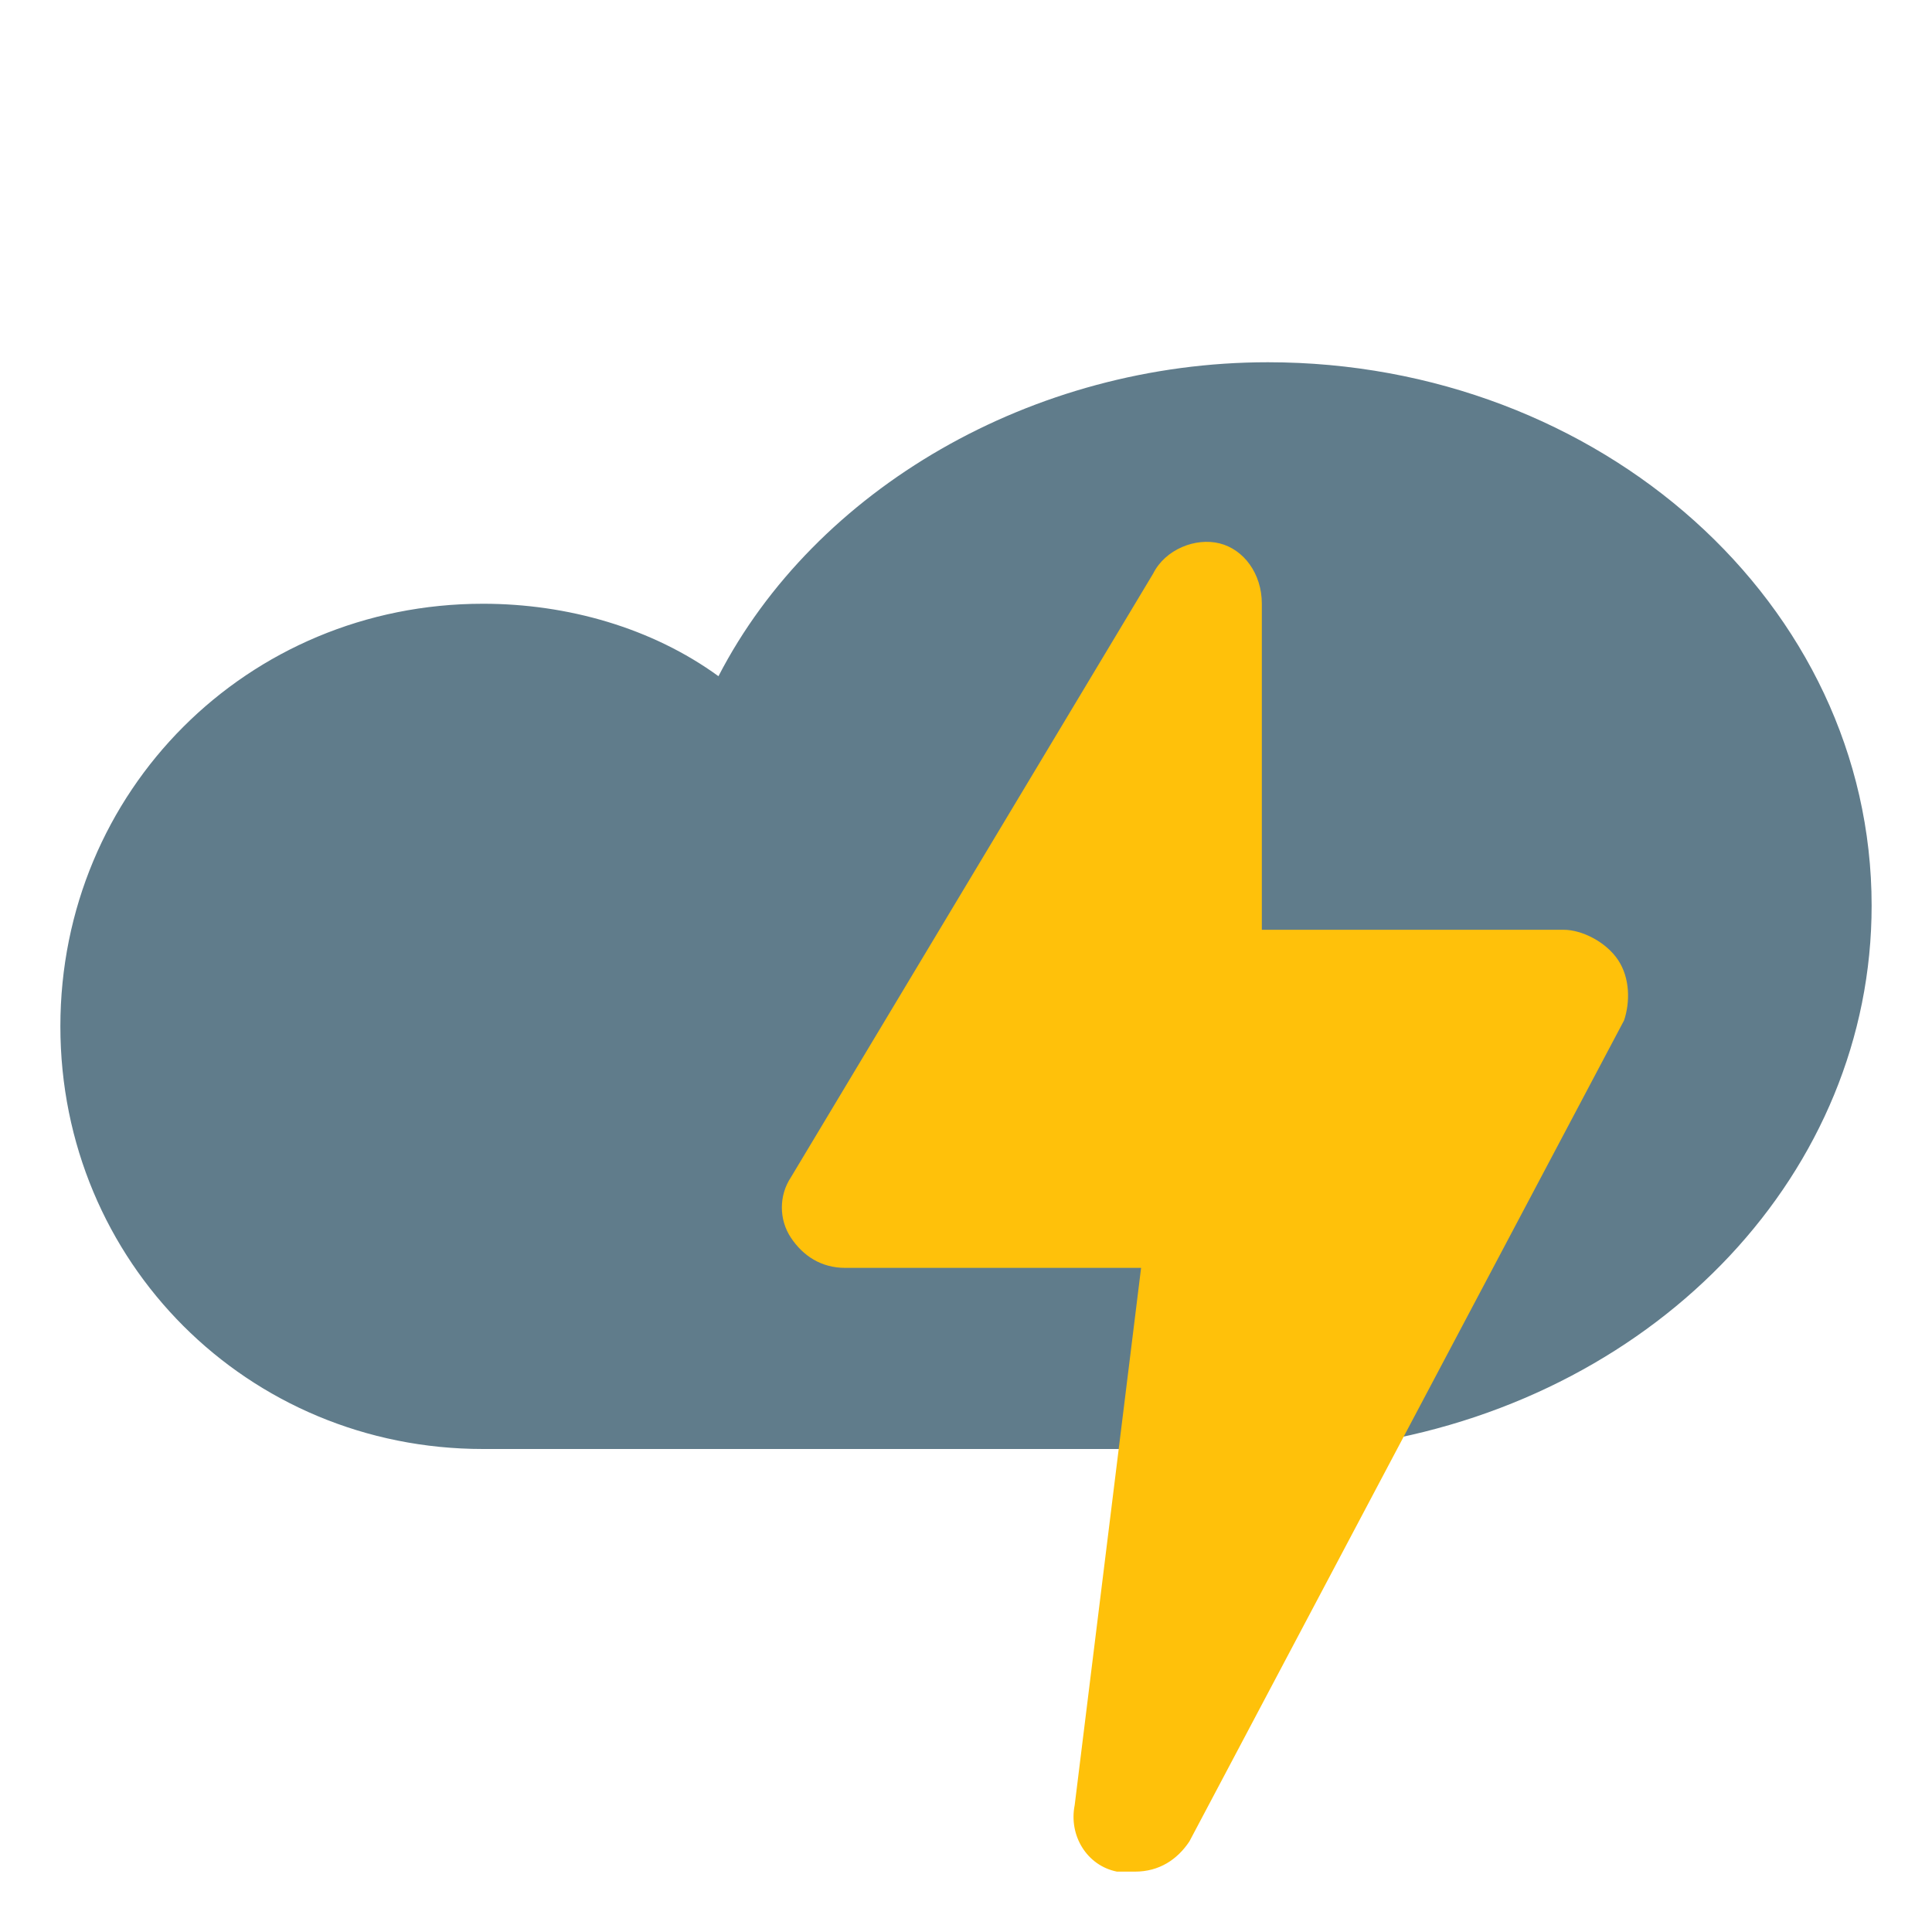
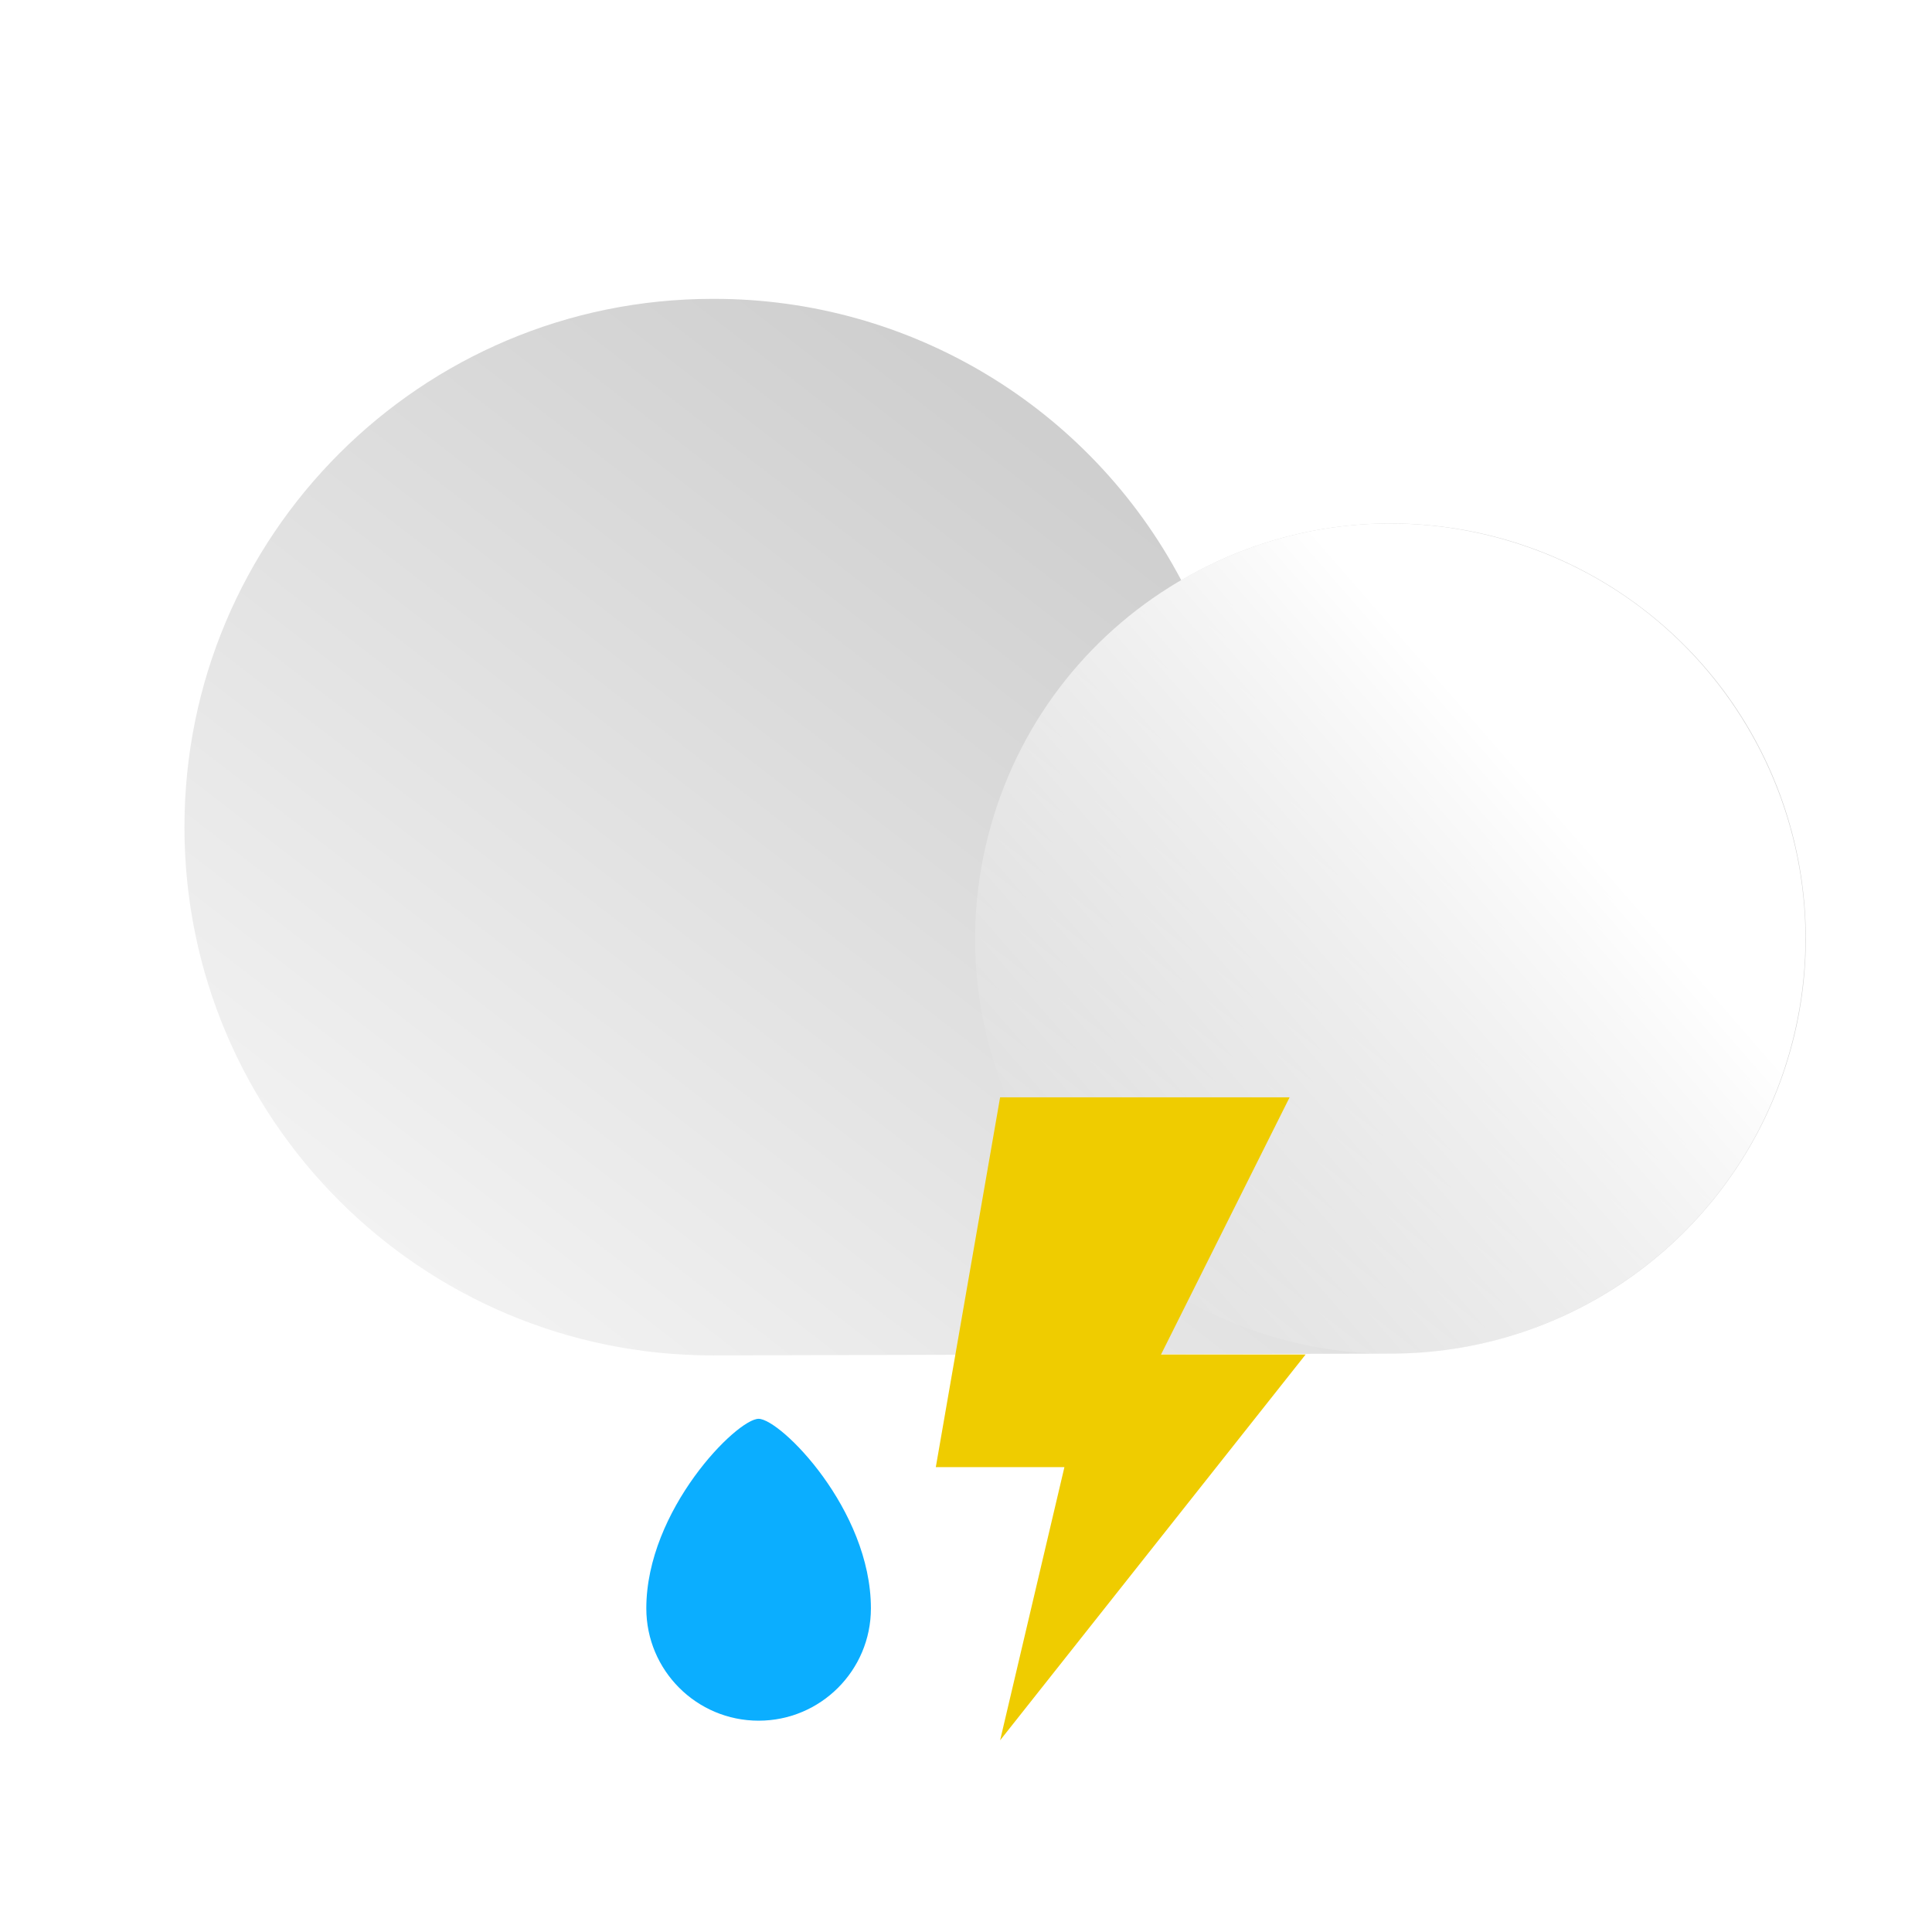
- <svg xmlns="http://www.w3.org/2000/svg" width="800px" height="800px" viewBox="0 0 32 32" enable-background="new 0 0 32 32" version="1.1" xml:space="preserve">
-   <g id="Layer_2" />
-   <g id="Layer_3" />
-   <g id="Layer_4" />
-   <g id="Layer_5" />
-   <g id="Layer_6" />
-   <g id="Layer_7" />
-   <g id="Layer_8" />
-   <g id="Layer_9" />
-   <g id="Layer_10" />
-   <g id="Layer_11" />
-   <g id="Layer_12" />
-   <g id="Layer_13" />
-   <g id="Layer_14" />
-   <g id="Layer_15" />
-   <g id="Layer_16">
-     <g>
-       <path d="M31,15c0,4.4-3.5,8.1-8.3,8.9c0,0-0.1,0-0.1,0L19.7,24H8c-3.9,0-7-3.1-7-7s3.1-7,7-7    c1.4,0,2.8,0.4,3.9,1.2C13.5,8.1,17.1,6,21,6C26.5,6,31,10,31,15z" fill="#607C8B" />
-     </g>
-     <g>
-       <path d="M26.9,16.9l-7.2,13.6c-0.2,0.3-0.5,0.5-0.9,0.5c-0.1,0-0.2,0-0.3,0c-0.5-0.1-0.8-0.6-0.7-1.1l1.1-8.9H14    c-0.4,0-0.7-0.2-0.9-0.5c-0.2-0.3-0.2-0.7,0-1l6-10c0.2-0.4,0.7-0.6,1.1-0.5c0.4,0.1,0.7,0.5,0.7,1v5.4h5c0.3,0,0.7,0.2,0.9,0.5    S27,16.6,26.9,16.9z" fill="#FFC10A" />
-     </g>
-   </g>
-   <g id="Layer_17" />
-   <g id="Layer_18" />
-   <g id="Layer_19" />
-   <g id="Layer_20" />
-   <g id="Layer_21" />
-   <g id="Layer_22" />
-   <g id="Layer_23" />
-   <g id="Layer_24" />
-   <g id="Layer_25" />
-   <g id="Wearher" />
+ <svg xmlns="http://www.w3.org/2000/svg" data-name="Layer 1" id="Layer_1" viewBox="0 0 64 64">
+   <defs>
+     <style>.cls-1{fill:url(#linear-gradient);}.cls-2{fill:url(#linear-gradient-2);}.cls-3{fill:#efcc00;}.cls-4{fill:#0baeff;}</style>
+     <linearGradient gradientTransform="matrix(-1, 0, 0, 1, 361.97, 0)" gradientUnits="userSpaceOnUse" id="linear-gradient" x1="342.72" x2="321.63" y1="46.39" y2="19.08">
+       <stop offset="0" stop-color="#f2f2f2" />
+       <stop offset="1" stop-color="#cfcfcf" />
+     </linearGradient>
+     <linearGradient gradientTransform="matrix(0, -1, -1, 0, 191.73, 293.2)" gradientUnits="userSpaceOnUse" id="linear-gradient-2" x1="258.02" x2="269.63" y1="139.46" y2="157.11">
+       <stop offset="0.02" stop-color="#fff" />
+       <stop offset="1" stop-color="#fff" stop-opacity="0" />
+     </linearGradient>
+   </defs>
+   <path class="cls-1" d="M23.66,9.9a17.49,17.49,0,0,1,15.47,9.32A13.75,13.75,0,1,1,46,44.84l-22.39.06a17.5,17.5,0,0,1,0-35Z" />
+   <circle class="cls-2" cx="46.05" cy="31.09" r="13.75" transform="translate(3.72 67.08) rotate(-74.39)" />
+   <polygon class="cls-3" points="33.13 36.35 31 48.6 35.26 48.6 33.13 57.65 43.25 44.87 38.46 44.87 42.72 36.35 33.13 36.35" />
+   <path class="cls-4" d="M28.85,53.28a3.72,3.72,0,1,1-7.44,0c0-3.26,3-6.28,3.72-6.28S28.85,50,28.85,53.28Z" />
</svg>
